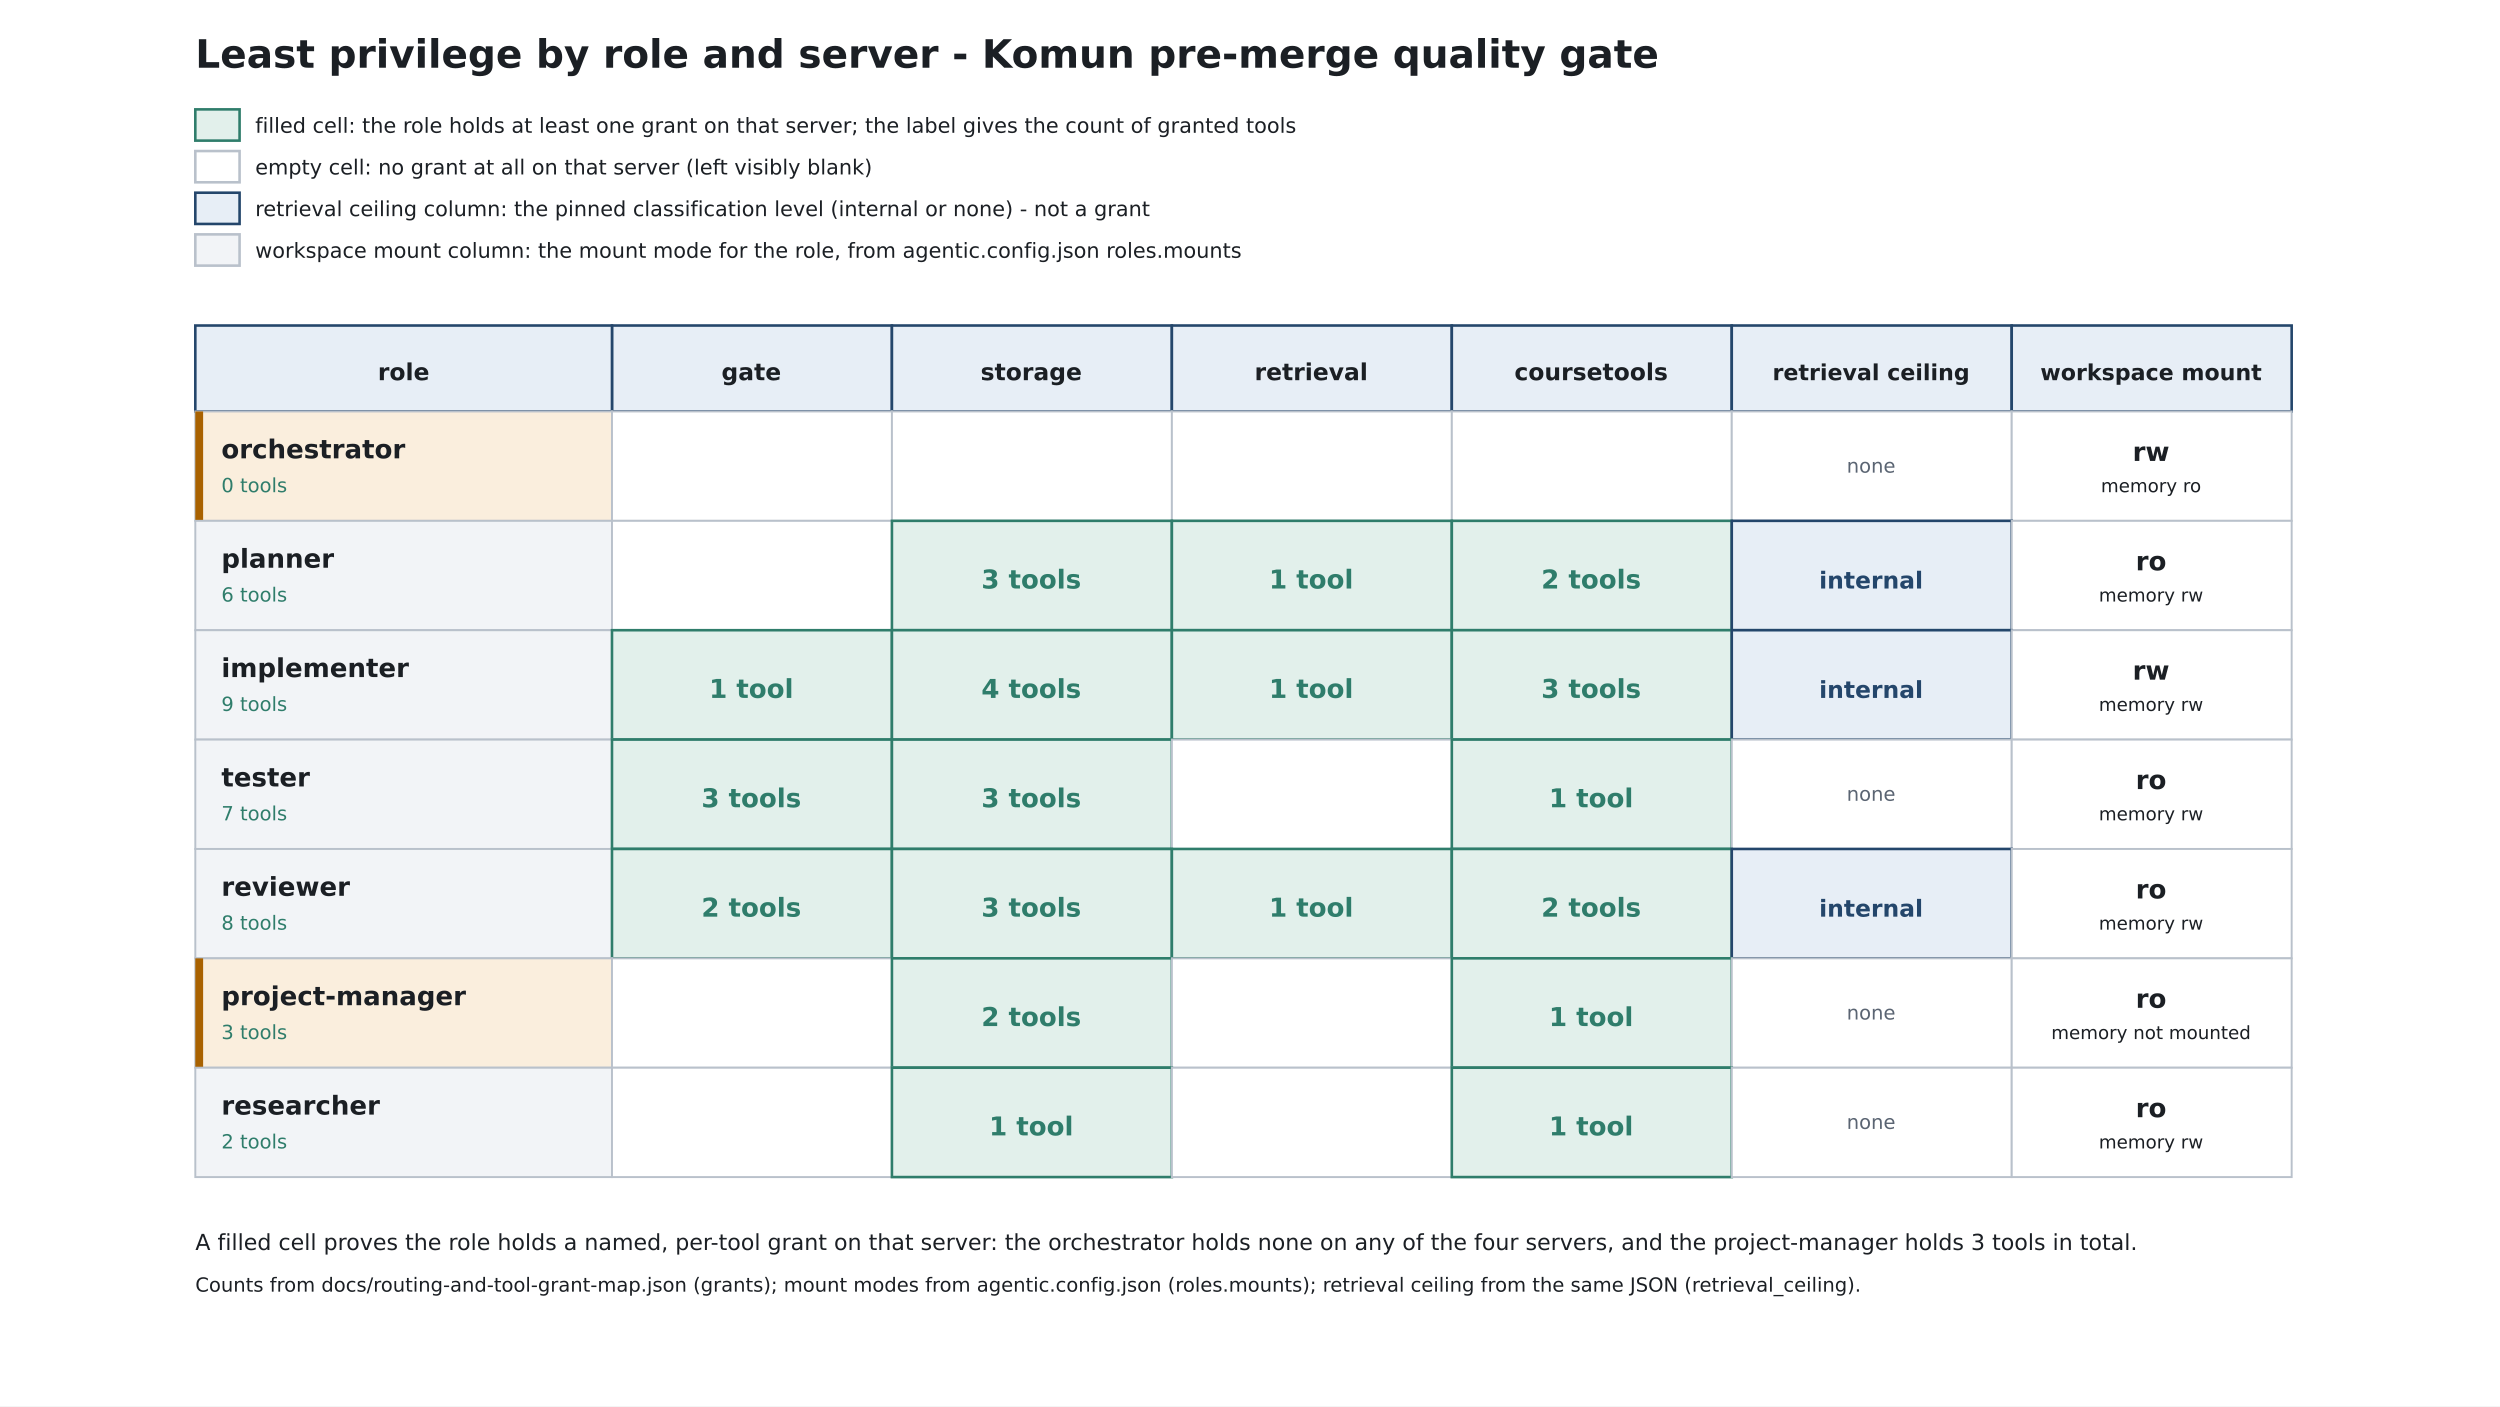
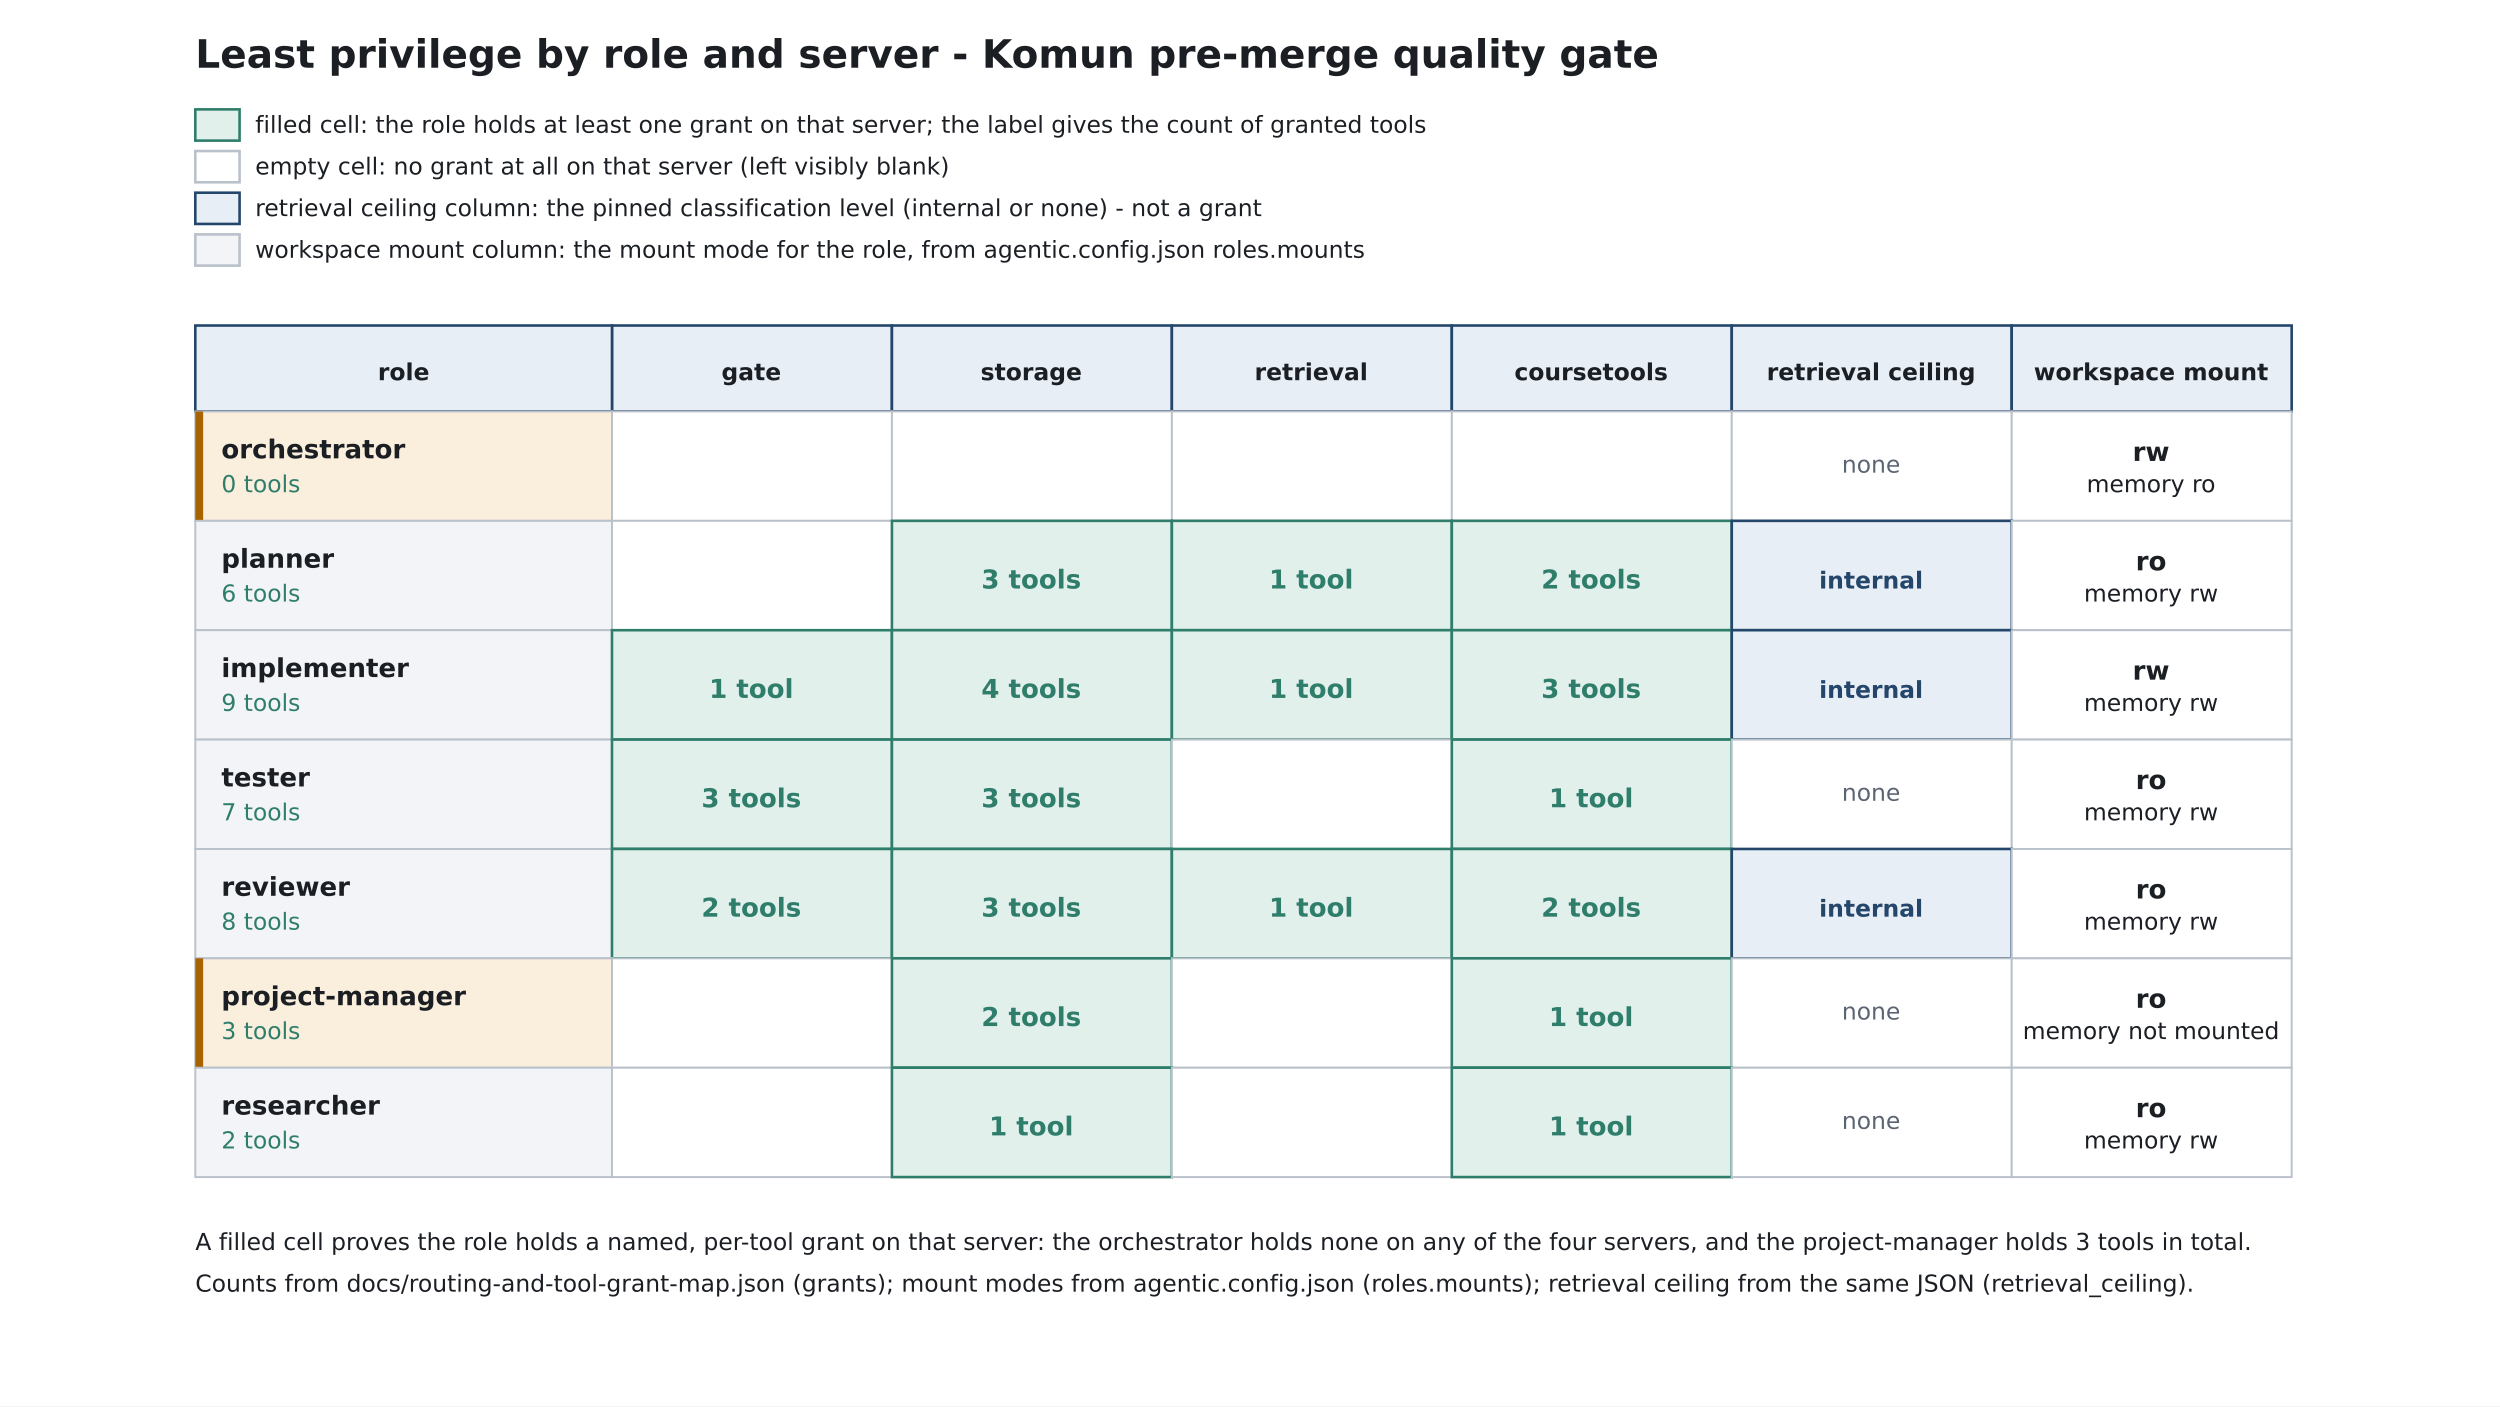
<svg xmlns="http://www.w3.org/2000/svg" width="1920" height="1080" viewBox="0 0 1920 1080" font-family="DejaVu Sans, Helvetica, Arial, sans-serif">
  <rect x="0" y="0" width="1920" height="1080" fill="#ffffff" />
  <text x="150" y="52" font-size="30" font-weight="700" fill="#1b1f24">Least privilege by role and server - Komun pre-merge quality gate</text>
  <rect x="150" y="84" width="34" height="24" fill="#e2f0eb" stroke="#2f7d6b" stroke-width="2" />
-   <text x="196" y="102" font-size="16" fill="#1b1f24">filled cell: the role holds at least one grant on that server; the label gives the count of granted tools</text>
+   <text x="196" y="102" font-size="18" fill="#1b1f24">filled cell: the role holds at least one grant on that server; the label gives the count of granted tools</text>
  <rect x="150" y="116" width="34" height="24" fill="#ffffff" stroke="#b9c1cb" stroke-width="2" />
-   <text x="196" y="134" font-size="16" fill="#1b1f24">empty cell: no grant at all on that server (left visibly blank)</text>
+   <text x="196" y="134" font-size="18" fill="#1b1f24">empty cell: no grant at all on that server (left visibly blank)</text>
  <rect x="150" y="148" width="34" height="24" fill="#e7eef6" stroke="#24466b" stroke-width="2" />
-   <text x="196" y="166" font-size="16" fill="#1b1f24">retrieval ceiling column: the pinned classification level (internal or none) - not a grant</text>
+   <text x="196" y="166" font-size="18" fill="#1b1f24">retrieval ceiling column: the pinned classification level (internal or none) - not a grant</text>
  <rect x="150" y="180" width="34" height="24" fill="#f2f4f7" stroke="#b9c1cb" stroke-width="2" />
-   <text x="196" y="198" font-size="16" fill="#1b1f24">workspace mount column: the mount mode for the role, from agentic.config.json roles.mounts</text>
+   <text x="196" y="198" font-size="18" fill="#1b1f24">workspace mount column: the mount mode for the role, from agentic.config.json roles.mounts</text>
  <rect x="470" y="250" width="215" height="66" fill="#e7eef6" stroke="#24466b" stroke-width="2" />
  <text x="577" y="292" text-anchor="middle" font-size="18" font-weight="700" fill="#1b1f24">gate</text>
  <rect x="685" y="250" width="215" height="66" fill="#e7eef6" stroke="#24466b" stroke-width="2" />
  <text x="792" y="292" text-anchor="middle" font-size="18" font-weight="700" fill="#1b1f24">storage</text>
  <rect x="900" y="250" width="215" height="66" fill="#e7eef6" stroke="#24466b" stroke-width="2" />
  <text x="1007" y="292" text-anchor="middle" font-size="18" font-weight="700" fill="#1b1f24">retrieval</text>
  <rect x="1115" y="250" width="215" height="66" fill="#e7eef6" stroke="#24466b" stroke-width="2" />
  <text x="1222" y="292" text-anchor="middle" font-size="18" font-weight="700" fill="#1b1f24">coursetools</text>
  <rect x="1330" y="250" width="215" height="66" fill="#e7eef6" stroke="#24466b" stroke-width="2" />
-   <text x="1437" y="292" text-anchor="middle" font-size="17" font-weight="700" fill="#1b1f24">retrieval ceiling</text>
+   <text x="1437" y="292" text-anchor="middle" font-size="18" font-weight="700" fill="#1b1f24">retrieval ceiling</text>
  <rect x="1545" y="250" width="215" height="66" fill="#e7eef6" stroke="#24466b" stroke-width="2" />
-   <text x="1652" y="292" text-anchor="middle" font-size="17" font-weight="700" fill="#1b1f24">workspace mount</text>
+   <text x="1652" y="292" text-anchor="middle" font-size="18" font-weight="700" fill="#1b1f24">workspace mount</text>
  <rect x="150" y="250" width="320" height="66" fill="#e7eef6" stroke="#24466b" stroke-width="2" />
  <text x="310" y="292" text-anchor="middle" font-size="18" font-weight="700" fill="#1b1f24">role</text>
  <rect x="150" y="316" width="320" height="84" fill="#faeedd" stroke="#b9c1cb" stroke-width="1.5" />
  <text x="170" y="352" font-size="20" font-weight="700" fill="#1b1f24">orchestrator</text>
-   <text x="170" y="378" font-size="15" fill="#2f7d6b">0 tools</text>
+   <text x="170" y="378" font-size="18" fill="#2f7d6b">0 tools</text>
  <rect x="150" y="316" width="6" height="84" fill="#a96200" />
  <rect x="470" y="316" width="215" height="84" fill="#ffffff" stroke="#b9c1cb" stroke-width="1.5" />
  <rect x="685" y="316" width="215" height="84" fill="#ffffff" stroke="#b9c1cb" stroke-width="1.5" />
  <rect x="900" y="316" width="215" height="84" fill="#ffffff" stroke="#b9c1cb" stroke-width="1.5" />
  <rect x="1115" y="316" width="215" height="84" fill="#ffffff" stroke="#b9c1cb" stroke-width="1.5" />
  <rect x="1330" y="316" width="215" height="84" fill="#ffffff" stroke="#b9c1cb" stroke-width="1.5" />
-   <text x="1437" y="363" text-anchor="middle" font-size="15" fill="#5a6472">none</text>
+   <text x="1437" y="363" text-anchor="middle" font-size="18" fill="#5a6472">none</text>
  <rect x="1545" y="316" width="215" height="84" fill="#ffffff" stroke="#b9c1cb" stroke-width="1.5" />
  <text x="1652" y="354" text-anchor="middle" font-size="20" font-weight="700" fill="#1b1f24">rw</text>
-   <text x="1652" y="378" text-anchor="middle" font-size="14" fill="#1b1f24">memory ro</text>
+   <text x="1652" y="378" text-anchor="middle" font-size="18" fill="#1b1f24">memory ro</text>
  <rect x="150" y="400" width="320" height="84" fill="#f2f4f7" stroke="#b9c1cb" stroke-width="1.5" />
  <text x="170" y="436" font-size="20" font-weight="700" fill="#1b1f24">planner</text>
-   <text x="170" y="462" font-size="15" fill="#2f7d6b">6 tools</text>
+   <text x="170" y="462" font-size="18" fill="#2f7d6b">6 tools</text>
  <rect x="470" y="400" width="215" height="84" fill="#ffffff" stroke="#b9c1cb" stroke-width="1.5" />
  <rect x="685" y="400" width="215" height="84" fill="#e2f0eb" stroke="#2f7d6b" stroke-width="2" />
  <text x="792" y="452" text-anchor="middle" font-size="20" font-weight="700" fill="#2f7d6b">3 tools</text>
  <rect x="900" y="400" width="215" height="84" fill="#e2f0eb" stroke="#2f7d6b" stroke-width="2" />
  <text x="1007" y="452" text-anchor="middle" font-size="20" font-weight="700" fill="#2f7d6b">1 tool</text>
  <rect x="1115" y="400" width="215" height="84" fill="#e2f0eb" stroke="#2f7d6b" stroke-width="2" />
  <text x="1222" y="452" text-anchor="middle" font-size="20" font-weight="700" fill="#2f7d6b">2 tools</text>
  <rect x="1330" y="400" width="215" height="84" fill="#e7eef6" stroke="#24466b" stroke-width="2" />
  <text x="1437" y="452" text-anchor="middle" font-size="18" font-weight="700" fill="#24466b">internal</text>
  <rect x="1545" y="400" width="215" height="84" fill="#ffffff" stroke="#b9c1cb" stroke-width="1.5" />
  <text x="1652" y="438" text-anchor="middle" font-size="20" font-weight="700" fill="#1b1f24">ro</text>
-   <text x="1652" y="462" text-anchor="middle" font-size="14" fill="#1b1f24">memory rw</text>
+   <text x="1652" y="462" text-anchor="middle" font-size="18" fill="#1b1f24">memory rw</text>
  <rect x="150" y="484" width="320" height="84" fill="#f2f4f7" stroke="#b9c1cb" stroke-width="1.5" />
  <text x="170" y="520" font-size="20" font-weight="700" fill="#1b1f24">implementer</text>
-   <text x="170" y="546" font-size="15" fill="#2f7d6b">9 tools</text>
+   <text x="170" y="546" font-size="18" fill="#2f7d6b">9 tools</text>
  <rect x="470" y="484" width="215" height="84" fill="#e2f0eb" stroke="#2f7d6b" stroke-width="2" />
  <text x="577" y="536" text-anchor="middle" font-size="20" font-weight="700" fill="#2f7d6b">1 tool</text>
  <rect x="685" y="484" width="215" height="84" fill="#e2f0eb" stroke="#2f7d6b" stroke-width="2" />
  <text x="792" y="536" text-anchor="middle" font-size="20" font-weight="700" fill="#2f7d6b">4 tools</text>
  <rect x="900" y="484" width="215" height="84" fill="#e2f0eb" stroke="#2f7d6b" stroke-width="2" />
  <text x="1007" y="536" text-anchor="middle" font-size="20" font-weight="700" fill="#2f7d6b">1 tool</text>
  <rect x="1115" y="484" width="215" height="84" fill="#e2f0eb" stroke="#2f7d6b" stroke-width="2" />
  <text x="1222" y="536" text-anchor="middle" font-size="20" font-weight="700" fill="#2f7d6b">3 tools</text>
  <rect x="1330" y="484" width="215" height="84" fill="#e7eef6" stroke="#24466b" stroke-width="2" />
  <text x="1437" y="536" text-anchor="middle" font-size="18" font-weight="700" fill="#24466b">internal</text>
  <rect x="1545" y="484" width="215" height="84" fill="#ffffff" stroke="#b9c1cb" stroke-width="1.5" />
  <text x="1652" y="522" text-anchor="middle" font-size="20" font-weight="700" fill="#1b1f24">rw</text>
-   <text x="1652" y="546" text-anchor="middle" font-size="14" fill="#1b1f24">memory rw</text>
+   <text x="1652" y="546" text-anchor="middle" font-size="18" fill="#1b1f24">memory rw</text>
  <rect x="150" y="568" width="320" height="84" fill="#f2f4f7" stroke="#b9c1cb" stroke-width="1.5" />
  <text x="170" y="604" font-size="20" font-weight="700" fill="#1b1f24">tester</text>
-   <text x="170" y="630" font-size="15" fill="#2f7d6b">7 tools</text>
+   <text x="170" y="630" font-size="18" fill="#2f7d6b">7 tools</text>
  <rect x="470" y="568" width="215" height="84" fill="#e2f0eb" stroke="#2f7d6b" stroke-width="2" />
  <text x="577" y="620" text-anchor="middle" font-size="20" font-weight="700" fill="#2f7d6b">3 tools</text>
  <rect x="685" y="568" width="215" height="84" fill="#e2f0eb" stroke="#2f7d6b" stroke-width="2" />
  <text x="792" y="620" text-anchor="middle" font-size="20" font-weight="700" fill="#2f7d6b">3 tools</text>
  <rect x="900" y="568" width="215" height="84" fill="#ffffff" stroke="#b9c1cb" stroke-width="1.5" />
  <rect x="1115" y="568" width="215" height="84" fill="#e2f0eb" stroke="#2f7d6b" stroke-width="2" />
  <text x="1222" y="620" text-anchor="middle" font-size="20" font-weight="700" fill="#2f7d6b">1 tool</text>
  <rect x="1330" y="568" width="215" height="84" fill="#ffffff" stroke="#b9c1cb" stroke-width="1.5" />
-   <text x="1437" y="615" text-anchor="middle" font-size="15" fill="#5a6472">none</text>
+   <text x="1437" y="615" text-anchor="middle" font-size="18" fill="#5a6472">none</text>
  <rect x="1545" y="568" width="215" height="84" fill="#ffffff" stroke="#b9c1cb" stroke-width="1.5" />
  <text x="1652" y="606" text-anchor="middle" font-size="20" font-weight="700" fill="#1b1f24">ro</text>
-   <text x="1652" y="630" text-anchor="middle" font-size="14" fill="#1b1f24">memory rw</text>
+   <text x="1652" y="630" text-anchor="middle" font-size="18" fill="#1b1f24">memory rw</text>
  <rect x="150" y="652" width="320" height="84" fill="#f2f4f7" stroke="#b9c1cb" stroke-width="1.5" />
  <text x="170" y="688" font-size="20" font-weight="700" fill="#1b1f24">reviewer</text>
-   <text x="170" y="714" font-size="15" fill="#2f7d6b">8 tools</text>
+   <text x="170" y="714" font-size="18" fill="#2f7d6b">8 tools</text>
  <rect x="470" y="652" width="215" height="84" fill="#e2f0eb" stroke="#2f7d6b" stroke-width="2" />
  <text x="577" y="704" text-anchor="middle" font-size="20" font-weight="700" fill="#2f7d6b">2 tools</text>
  <rect x="685" y="652" width="215" height="84" fill="#e2f0eb" stroke="#2f7d6b" stroke-width="2" />
  <text x="792" y="704" text-anchor="middle" font-size="20" font-weight="700" fill="#2f7d6b">3 tools</text>
  <rect x="900" y="652" width="215" height="84" fill="#e2f0eb" stroke="#2f7d6b" stroke-width="2" />
  <text x="1007" y="704" text-anchor="middle" font-size="20" font-weight="700" fill="#2f7d6b">1 tool</text>
  <rect x="1115" y="652" width="215" height="84" fill="#e2f0eb" stroke="#2f7d6b" stroke-width="2" />
  <text x="1222" y="704" text-anchor="middle" font-size="20" font-weight="700" fill="#2f7d6b">2 tools</text>
  <rect x="1330" y="652" width="215" height="84" fill="#e7eef6" stroke="#24466b" stroke-width="2" />
  <text x="1437" y="704" text-anchor="middle" font-size="18" font-weight="700" fill="#24466b">internal</text>
  <rect x="1545" y="652" width="215" height="84" fill="#ffffff" stroke="#b9c1cb" stroke-width="1.5" />
  <text x="1652" y="690" text-anchor="middle" font-size="20" font-weight="700" fill="#1b1f24">ro</text>
-   <text x="1652" y="714" text-anchor="middle" font-size="14" fill="#1b1f24">memory rw</text>
+   <text x="1652" y="714" text-anchor="middle" font-size="18" fill="#1b1f24">memory rw</text>
  <rect x="150" y="736" width="320" height="84" fill="#faeedd" stroke="#b9c1cb" stroke-width="1.5" />
  <text x="170" y="772" font-size="20" font-weight="700" fill="#1b1f24">project-manager</text>
-   <text x="170" y="798" font-size="15" fill="#2f7d6b">3 tools</text>
+   <text x="170" y="798" font-size="18" fill="#2f7d6b">3 tools</text>
  <rect x="150" y="736" width="6" height="84" fill="#a96200" />
  <rect x="470" y="736" width="215" height="84" fill="#ffffff" stroke="#b9c1cb" stroke-width="1.5" />
  <rect x="685" y="736" width="215" height="84" fill="#e2f0eb" stroke="#2f7d6b" stroke-width="2" />
  <text x="792" y="788" text-anchor="middle" font-size="20" font-weight="700" fill="#2f7d6b">2 tools</text>
  <rect x="900" y="736" width="215" height="84" fill="#ffffff" stroke="#b9c1cb" stroke-width="1.5" />
  <rect x="1115" y="736" width="215" height="84" fill="#e2f0eb" stroke="#2f7d6b" stroke-width="2" />
  <text x="1222" y="788" text-anchor="middle" font-size="20" font-weight="700" fill="#2f7d6b">1 tool</text>
  <rect x="1330" y="736" width="215" height="84" fill="#ffffff" stroke="#b9c1cb" stroke-width="1.5" />
-   <text x="1437" y="783" text-anchor="middle" font-size="15" fill="#5a6472">none</text>
+   <text x="1437" y="783" text-anchor="middle" font-size="18" fill="#5a6472">none</text>
  <rect x="1545" y="736" width="215" height="84" fill="#ffffff" stroke="#b9c1cb" stroke-width="1.5" />
  <text x="1652" y="774" text-anchor="middle" font-size="20" font-weight="700" fill="#1b1f24">ro</text>
-   <text x="1652" y="798" text-anchor="middle" font-size="14" fill="#1b1f24">memory not mounted</text>
+   <text x="1652" y="798" text-anchor="middle" font-size="18" fill="#1b1f24">memory not mounted</text>
  <rect x="150" y="820" width="320" height="84" fill="#f2f4f7" stroke="#b9c1cb" stroke-width="1.5" />
  <text x="170" y="856" font-size="20" font-weight="700" fill="#1b1f24">researcher</text>
-   <text x="170" y="882" font-size="15" fill="#2f7d6b">2 tools</text>
+   <text x="170" y="882" font-size="18" fill="#2f7d6b">2 tools</text>
  <rect x="470" y="820" width="215" height="84" fill="#ffffff" stroke="#b9c1cb" stroke-width="1.5" />
  <rect x="685" y="820" width="215" height="84" fill="#e2f0eb" stroke="#2f7d6b" stroke-width="2" />
  <text x="792" y="872" text-anchor="middle" font-size="20" font-weight="700" fill="#2f7d6b">1 tool</text>
  <rect x="900" y="820" width="215" height="84" fill="#ffffff" stroke="#b9c1cb" stroke-width="1.5" />
  <rect x="1115" y="820" width="215" height="84" fill="#e2f0eb" stroke="#2f7d6b" stroke-width="2" />
  <text x="1222" y="872" text-anchor="middle" font-size="20" font-weight="700" fill="#2f7d6b">1 tool</text>
  <rect x="1330" y="820" width="215" height="84" fill="#ffffff" stroke="#b9c1cb" stroke-width="1.5" />
-   <text x="1437" y="867" text-anchor="middle" font-size="15" fill="#5a6472">none</text>
+   <text x="1437" y="867" text-anchor="middle" font-size="18" fill="#5a6472">none</text>
  <rect x="1545" y="820" width="215" height="84" fill="#ffffff" stroke="#b9c1cb" stroke-width="1.5" />
  <text x="1652" y="858" text-anchor="middle" font-size="20" font-weight="700" fill="#1b1f24">ro</text>
-   <text x="1652" y="882" text-anchor="middle" font-size="14" fill="#1b1f24">memory rw</text>
-   <text x="150" y="960" font-size="17" fill="#1b1f24">A filled cell proves the role holds a named, per-tool grant on that server: the orchestrator holds none on any of the four servers, and the project-manager holds 3 tools in total.</text>
-   <text x="150" y="992" font-size="15" fill="#1b1f24">Counts from docs/routing-and-tool-grant-map.json (grants); mount modes from agentic.config.json (roles.mounts); retrieval ceiling from the same JSON (retrieval_ceiling).</text>
+   <text x="1652" y="882" text-anchor="middle" font-size="18" fill="#1b1f24">memory rw</text>
+   <text x="150" y="960" font-size="18" fill="#1b1f24">A filled cell proves the role holds a named, per-tool grant on that server: the orchestrator holds none on any of the four servers, and the project-manager holds 3 tools in total.</text>
+   <text x="150" y="992" font-size="18" fill="#1b1f24">Counts from docs/routing-and-tool-grant-map.json (grants); mount modes from agentic.config.json (roles.mounts); retrieval ceiling from the same JSON (retrieval_ceiling).</text>
</svg>
